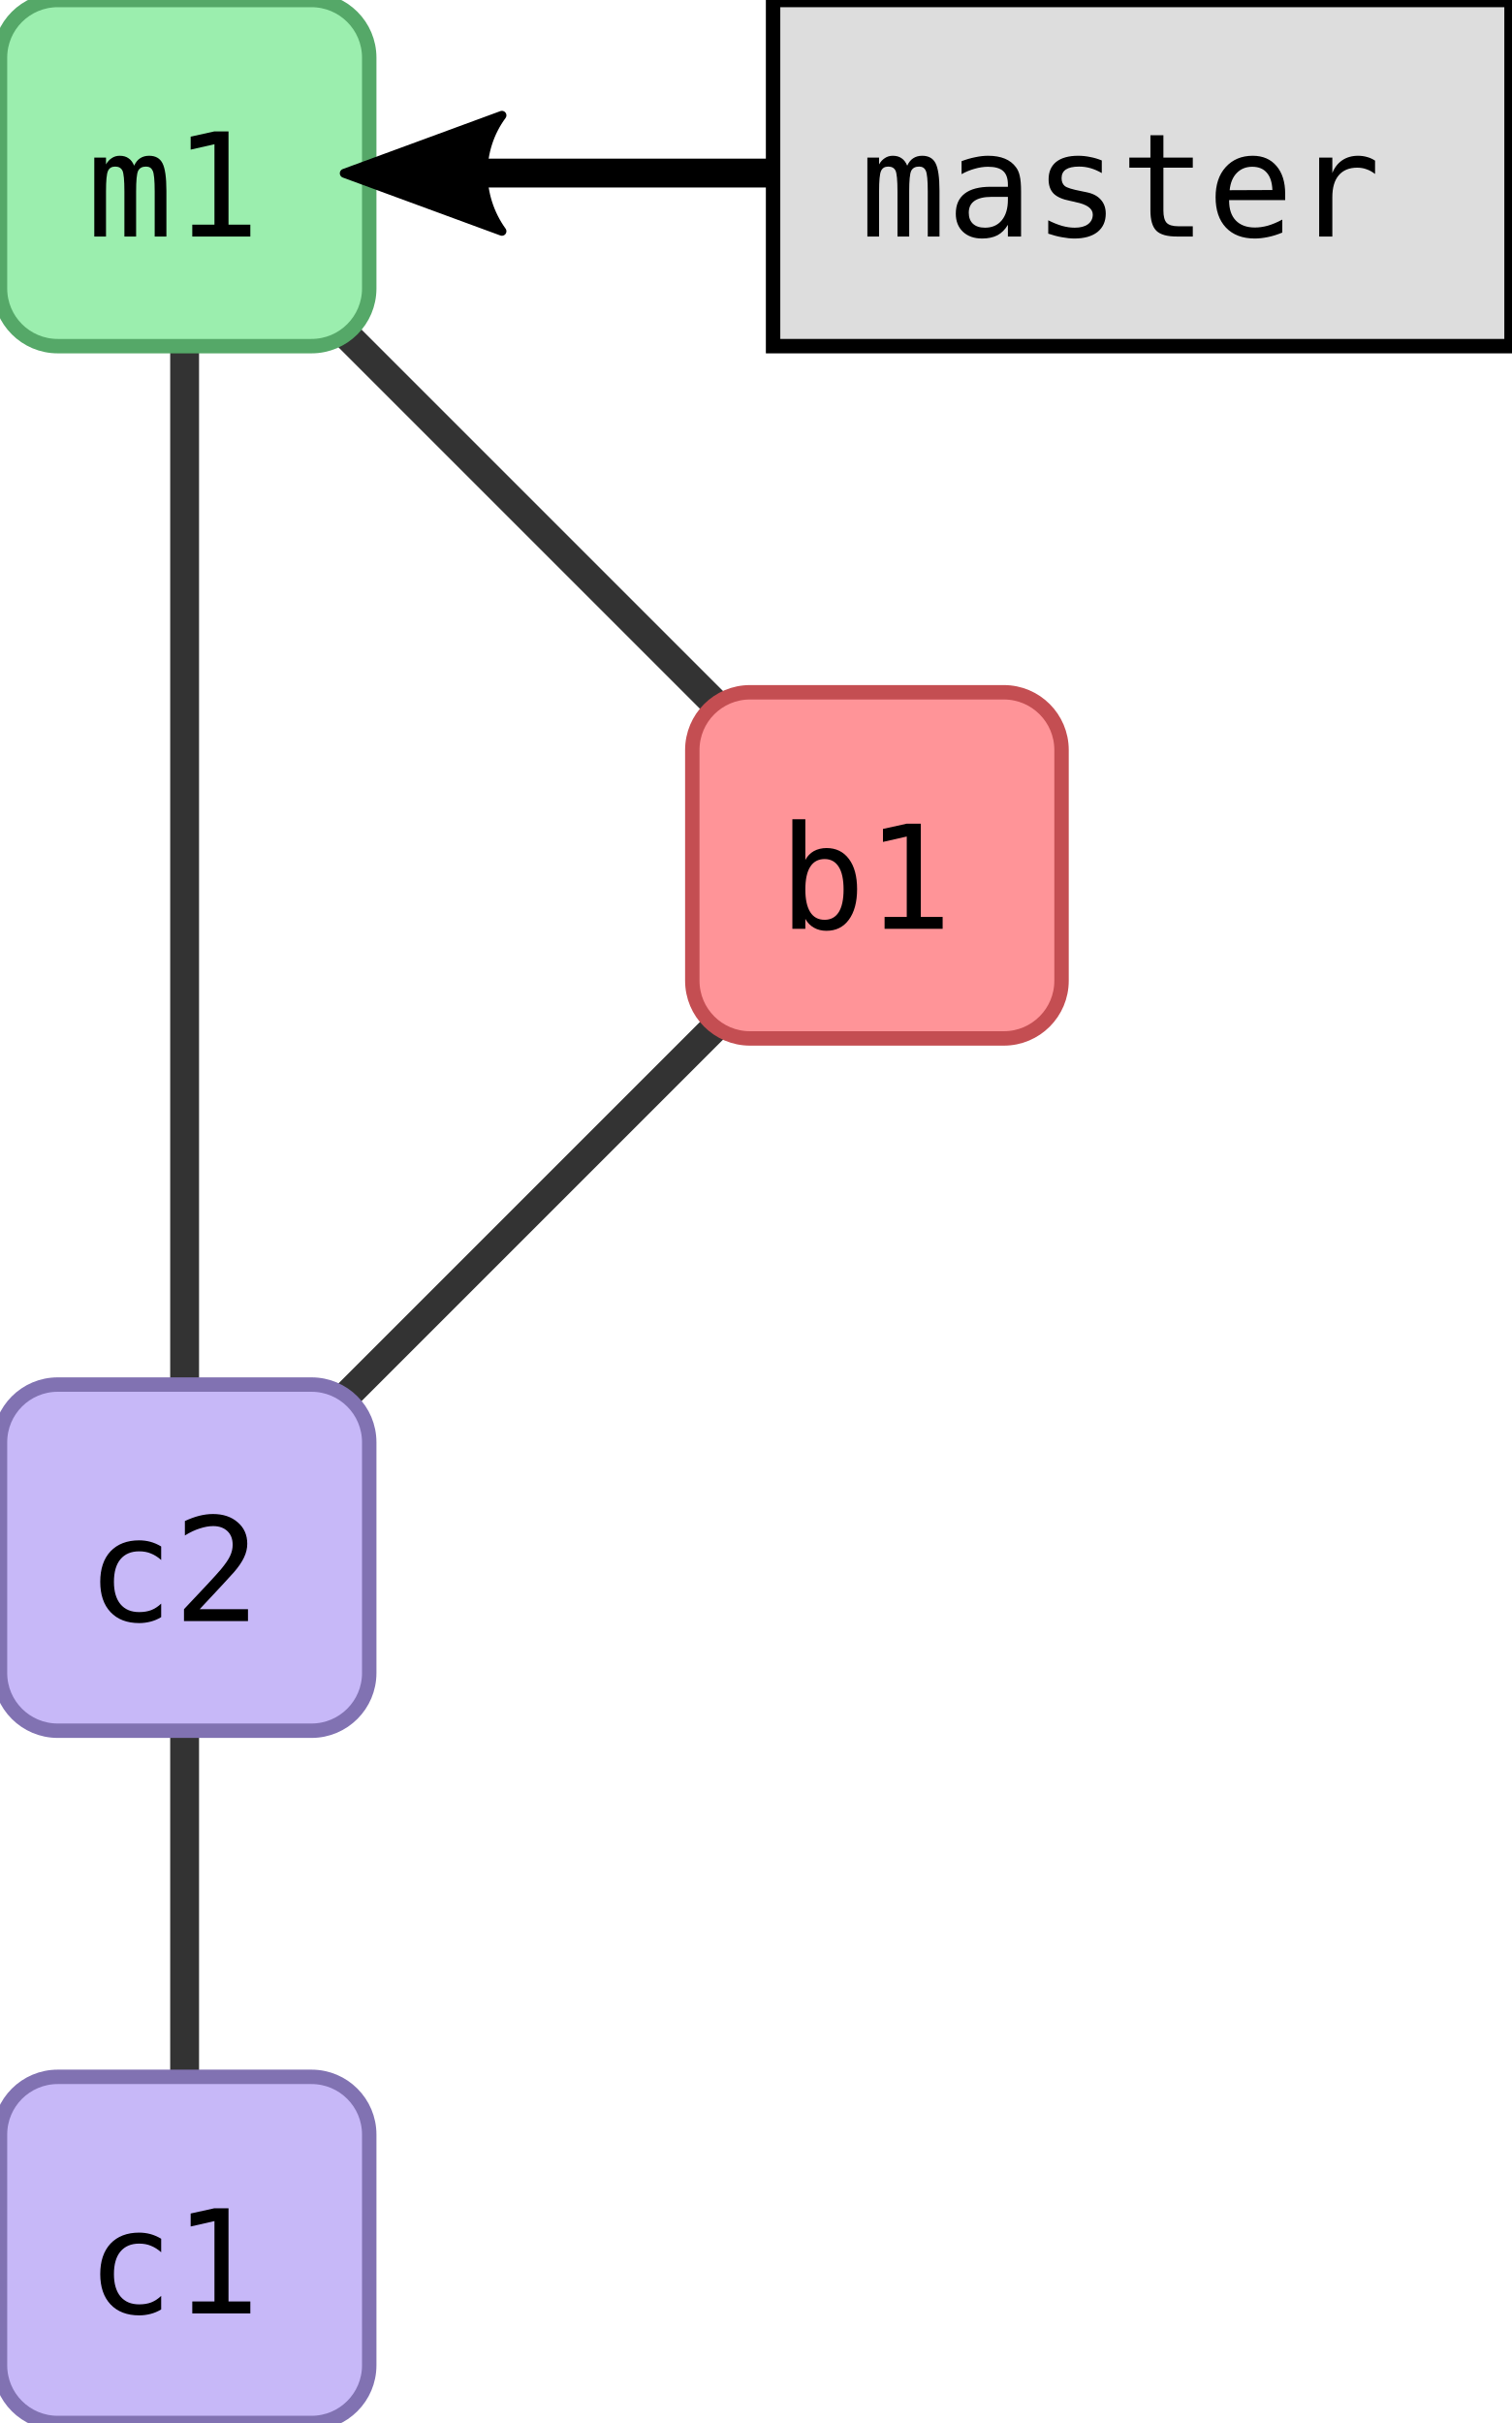
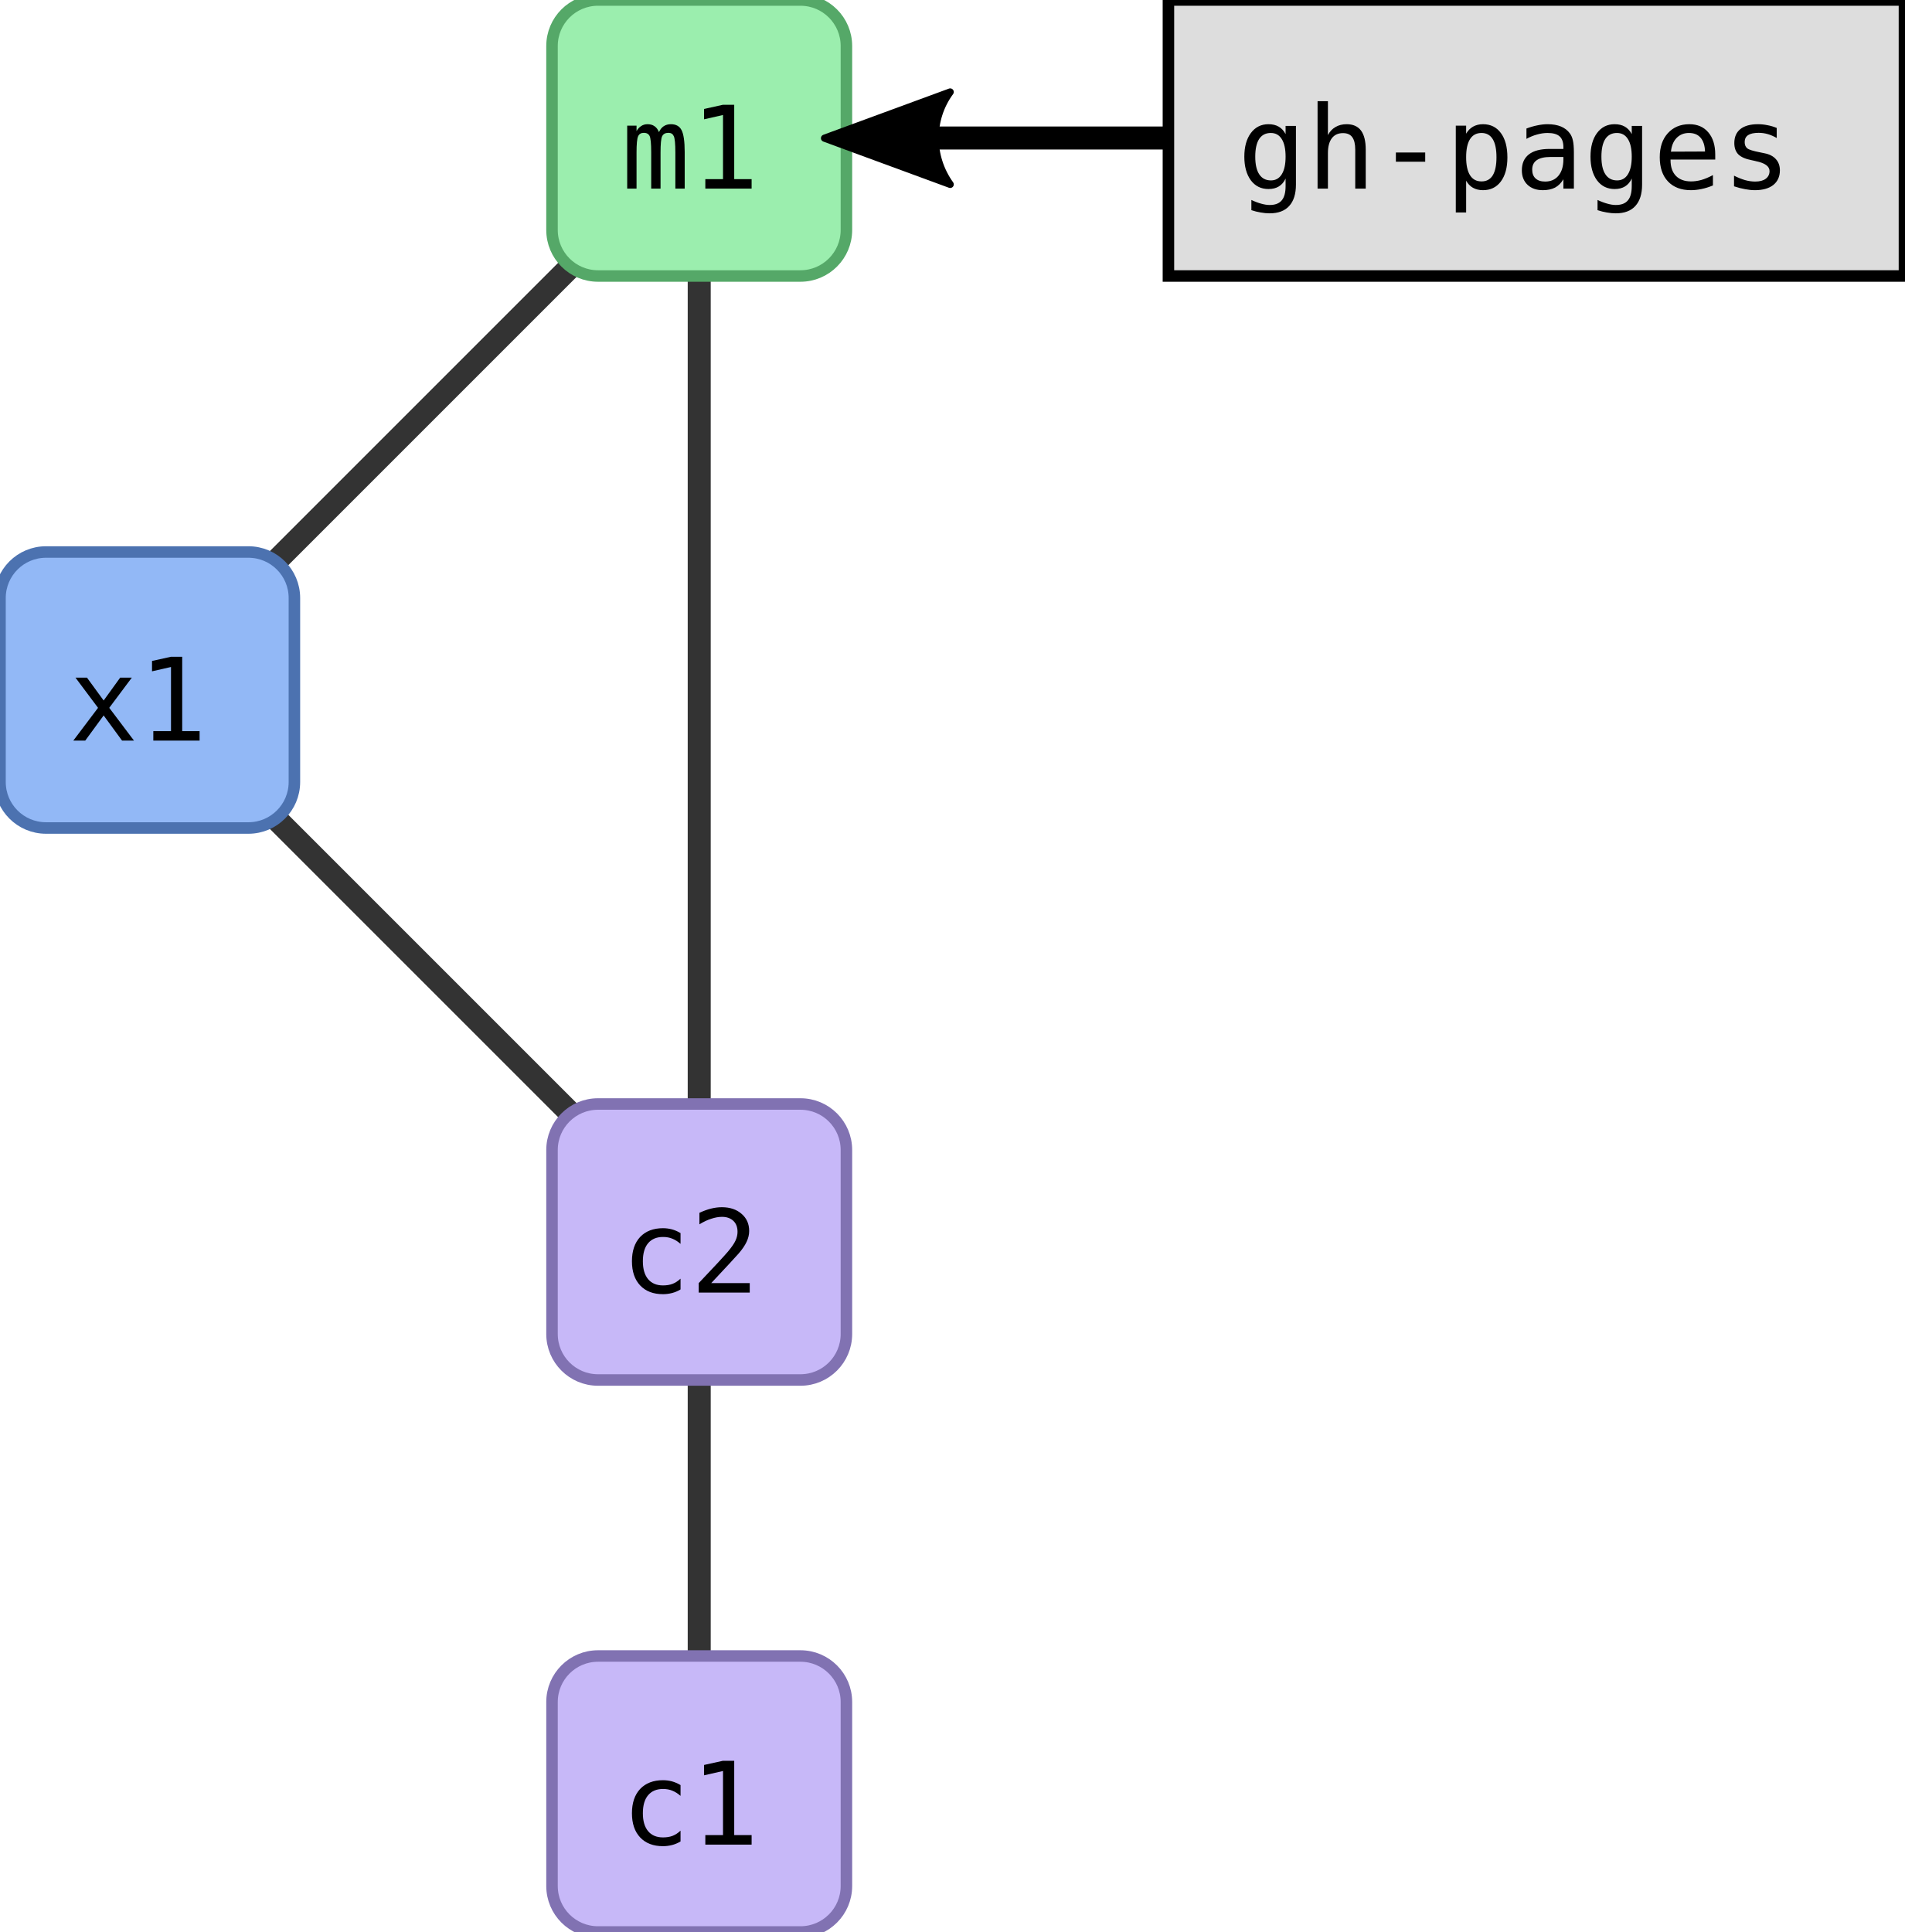
- <svg xmlns="http://www.w3.org/2000/svg" width="131.0" height="210.0" id="svg2" version="1.1">
+ <svg xmlns="http://www.w3.org/2000/svg" width="207.0" height="210.0" id="svg2" version="1.1">
  <defs id="defs4">
    <marker orient="auto" refY="0.0" refX="0.0" id="fullmarker" style="overflow:visible;">
      <path style="opacity:1.0;fill:#000000;stroke:#000000;fill-rule:evenodd;stroke-width:0.625;stroke-linejoin:round;" d="M 8.719,4.034 L -2.207,0.016 L 8.719,-4.002 C 6.973,-1.63 6.983,1.616 8.719,4.034 z " transform="scale(0.5) rotate(180) translate(0,0)" />
    </marker>
    <marker orient="auto" refY="0.0" refX="0.0" id="ghostmarker" style="overflow:visible;">
      <path style="opacity:0.2;fill:#000000;stroke:#000000;fill-rule:evenodd;stroke-width:0.625;stroke-linejoin:round;" d="M 8.719,4.034 L -2.207,0.016 L 8.719,-4.002 C 6.973,-1.63 6.983,1.616 8.719,4.034 z " transform="scale(0.5) rotate(180) translate(0,0)" />
    </marker>
  </defs>
-   <g transform="translate(-0.0,180.0) rotate(0)" id="layer1">
-     <line x1="76.0" y1="-105.0" x2="16.0" y2="-165.0" style="stroke:#000000;                         stroke-width:2.5;                         stroke-opacity:0.8" />
+   <g transform="translate(60.0,180.0) rotate(0)" id="layer1">
+     <line x1="16.0" y1="15.0" x2="16.0" y2="-45.0" style="stroke:#000000;                         stroke-width:2.5;                         stroke-opacity:0.8" />
+     <line x1="-44.0" y1="-105.0" x2="16.0" y2="-165.0" style="stroke:#000000;                         stroke-width:2.5;                         stroke-opacity:0.8" />
+     <line x1="16.0" y1="-45.0" x2="-44.0" y2="-105.0" style="stroke:#000000;                         stroke-width:2.5;                         stroke-opacity:0.8" />
    <line x1="16.0" y1="-45.0" x2="16.0" y2="-165.0" style="stroke:#000000;                         stroke-width:2.5;                         stroke-opacity:0.8" />
-     <line x1="16.0" y1="-45.0" x2="76.0" y2="-105.0" style="stroke:#000000;                         stroke-width:2.5;                         stroke-opacity:0.8" />
-     <line x1="16.0" y1="15.0" x2="16.0" y2="-45.0" style="stroke:#000000;                         stroke-width:2.5;                         stroke-opacity:0.8" />
+     <rect style="fill:#c7b8f8;                         stroke:#8172B2;                         stroke-width:1.25;                         stroke-miterlimit:4;                         stroke-opacity:1.0;                         stroke-dasharray:none" width="32.0" height="30.0" x="0.0" y="0.0" ry="5.0" />
+     <text style="font-size:12.5px;                         font-style:normal;                         font-weight:normal;                         line-height:125%%;                         letter-spacing:0px;                         word-spacing:0px;                         fill:#000000;                         fill-opacity:1.0;                         stroke:none;                         font-family:DejaVu Sans Mono" x="7.5" y="20.5">c1</text>
+     <rect style="fill:#92b8f6;                         stroke:#4C72B0;                         stroke-width:1.25;                         stroke-miterlimit:4;                         stroke-opacity:1.0;                         stroke-dasharray:none" width="32.0" height="30.0" x="-60.0" y="-120.0" ry="5.0" />
+     <text style="font-size:12.5px;                         font-style:normal;                         font-weight:normal;                         line-height:125%%;                         letter-spacing:0px;                         word-spacing:0px;                         fill:#000000;                         fill-opacity:1.0;                         stroke:none;                         font-family:DejaVu Sans Mono" x="-52.5" y="-99.5">x1</text>
+     <rect style="fill:#c7b8f8;                         stroke:#8172B2;                         stroke-width:1.25;                         stroke-miterlimit:4;                         stroke-opacity:1.0;                         stroke-dasharray:none" width="32.0" height="30.0" x="0.0" y="-60.0" ry="5.0" />
+     <text style="font-size:12.5px;                         font-style:normal;                         font-weight:normal;                         line-height:125%%;                         letter-spacing:0px;                         word-spacing:0px;                         fill:#000000;                         fill-opacity:1.0;                         stroke:none;                         font-family:DejaVu Sans Mono" x="7.5" y="-39.5">c2</text>
    <rect style="fill:#9beeae;                         stroke:#55A868;                         stroke-width:1.25;                         stroke-miterlimit:4;                         stroke-opacity:1.0;                         stroke-dasharray:none" width="32.0" height="30.0" x="0.0" y="-180.0" ry="5.0" />
    <text style="font-size:12.5px;                         font-style:normal;                         font-weight:normal;                         line-height:125%%;                         letter-spacing:0px;                         word-spacing:0px;                         fill:#000000;                         fill-opacity:1.0;                         stroke:none;                         font-family:DejaVu Sans Mono" x="7.5" y="-159.5">m1</text>
-     <rect style="fill:#ff9498;                         stroke:#C44E52;                         stroke-width:1.25;                         stroke-miterlimit:4;                         stroke-opacity:1.0;                         stroke-dasharray:none" width="32.0" height="30.0" x="60.0" y="-120.0" ry="5.0" />
-     <text style="font-size:12.5px;                         font-style:normal;                         font-weight:normal;                         line-height:125%%;                         letter-spacing:0px;                         word-spacing:0px;                         fill:#000000;                         fill-opacity:1.0;                         stroke:none;                         font-family:DejaVu Sans Mono" x="67.5" y="-99.5">b1</text>
-     <rect style="fill:#c7b8f8;                         stroke:#8172B2;                         stroke-width:1.25;                         stroke-miterlimit:4;                         stroke-opacity:1.0;                         stroke-dasharray:none" width="32.0" height="30.0" x="0.0" y="-60.0" ry="5.0" />
-     <text style="font-size:12.5px;                         font-style:normal;                         font-weight:normal;                         line-height:125%%;                         letter-spacing:0px;                         word-spacing:0px;                         fill:#000000;                         fill-opacity:1.0;                         stroke:none;                         font-family:DejaVu Sans Mono" x="7.5" y="-39.5">c2</text>
-     <rect style="fill:#c7b8f8;                         stroke:#8172B2;                         stroke-width:1.25;                         stroke-miterlimit:4;                         stroke-opacity:1.0;                         stroke-dasharray:none" width="32.0" height="30.0" x="0.0" y="0.0" ry="5.0" />
-     <text style="font-size:12.5px;                         font-style:normal;                         font-weight:normal;                         line-height:125%%;                         letter-spacing:0px;                         word-spacing:0px;                         fill:#000000;                         fill-opacity:1.0;                         stroke:none;                         font-family:DejaVu Sans Mono" x="7.5" y="20.5">c1</text>
-     <path style="fill:none;                  stroke:#000000;                  stroke-width:2.5;                  stroke-linecap:butt;                  stroke-linejoin:miter;                  stroke-opacity:1.0;                  marker-end:url(#fullmarker);                  stroke-miterlimit:4;                  stroke-dasharray:none" d="M 99.0,-165.0 32.6,-165.0" />
-     <rect style="fill:#dddddd;                         stroke:#000000;                         stroke-width:1.25;                         stroke-miterlimit:4;                         stroke-opacity:1.0;                         stroke-dasharray:none" width="64.0" height="30.0" x="67.0" y="-180.0" ry="0.0" />
-     <text style="font-size:12.5px;                         font-style:normal;                         font-weight:normal;                         line-height:125%%;                         letter-spacing:0px;                         word-spacing:0px;                         fill:#000000;                         fill-opacity:1.0;                         stroke:none;                         font-family:DejaVu Sans Mono" x="74.5" y="-159.5">master</text>
+     <path style="fill:none;                  stroke:#000000;                  stroke-width:2.5;                  stroke-linecap:butt;                  stroke-linejoin:miter;                  stroke-opacity:1.0;                  marker-end:url(#fullmarker);                  stroke-miterlimit:4;                  stroke-dasharray:none" d="M 107.0,-165.0 32.38,-165.0" />
+     <rect style="fill:#dddddd;                         stroke:#000000;                         stroke-width:1.25;                         stroke-miterlimit:4;                         stroke-opacity:1.0;                         stroke-dasharray:none" width="80.0" height="30.0" x="67.0" y="-180.0" ry="0.0" />
+     <text style="font-size:12.5px;                         font-style:normal;                         font-weight:normal;                         line-height:125%%;                         letter-spacing:0px;                         word-spacing:0px;                         fill:#000000;                         fill-opacity:1.0;                         stroke:none;                         font-family:DejaVu Sans Mono" x="74.5" y="-159.5">gh-pages</text>
  </g>
</svg>
